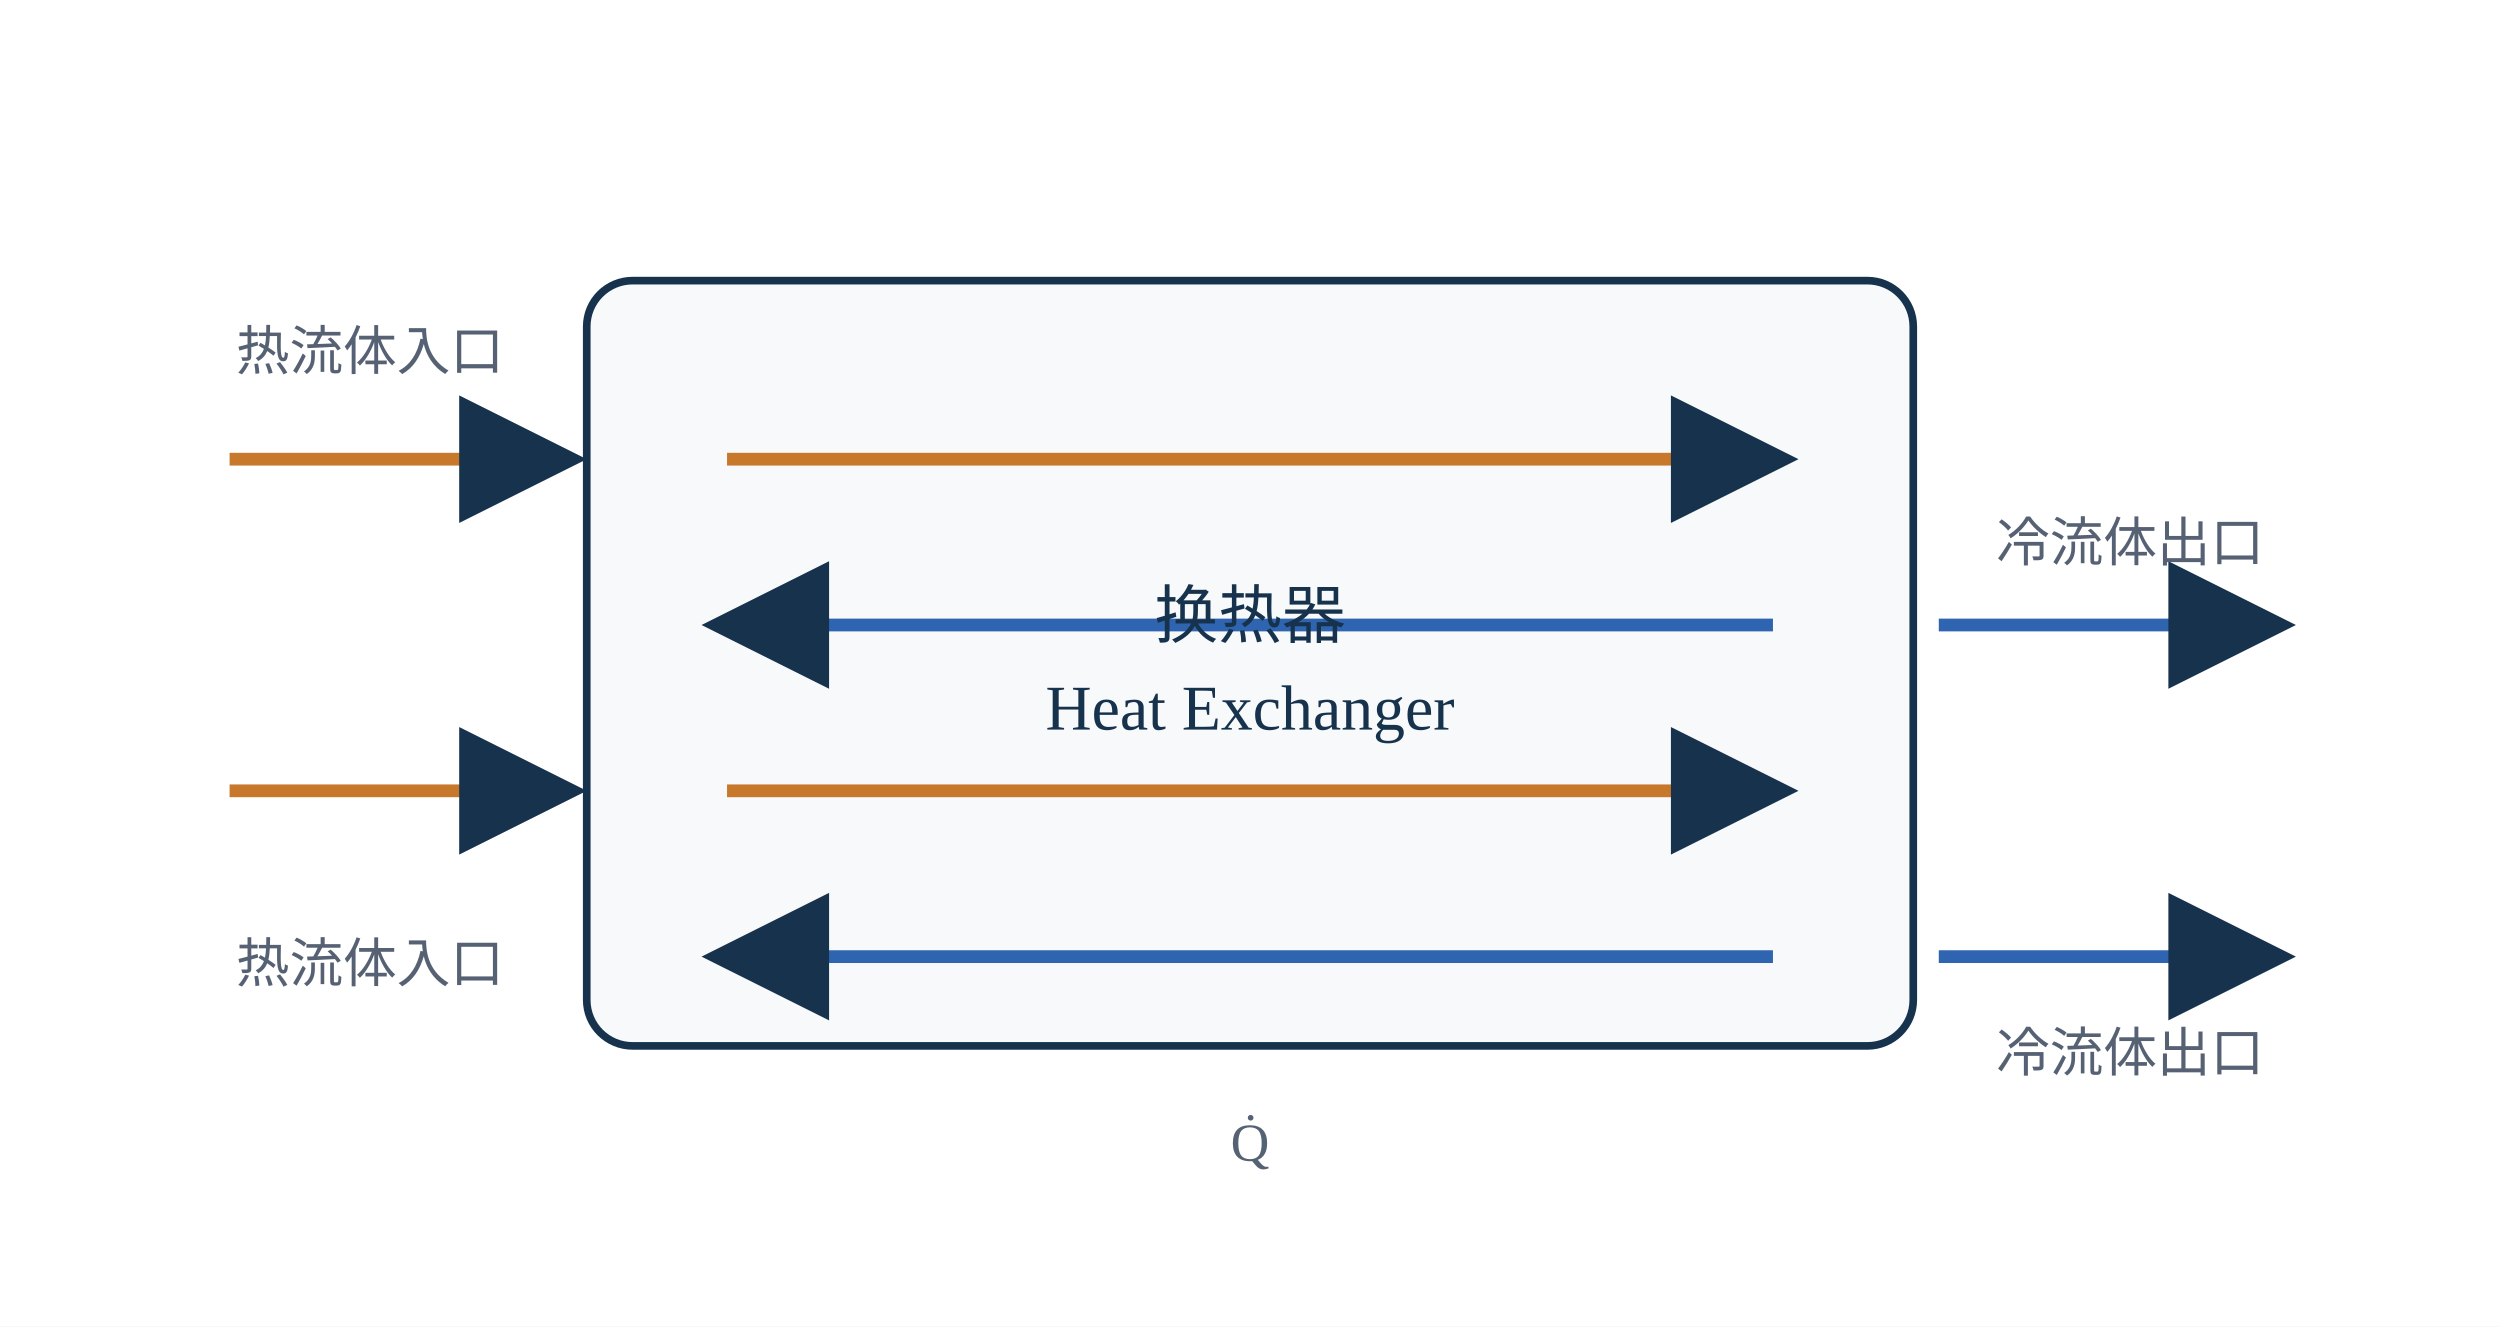
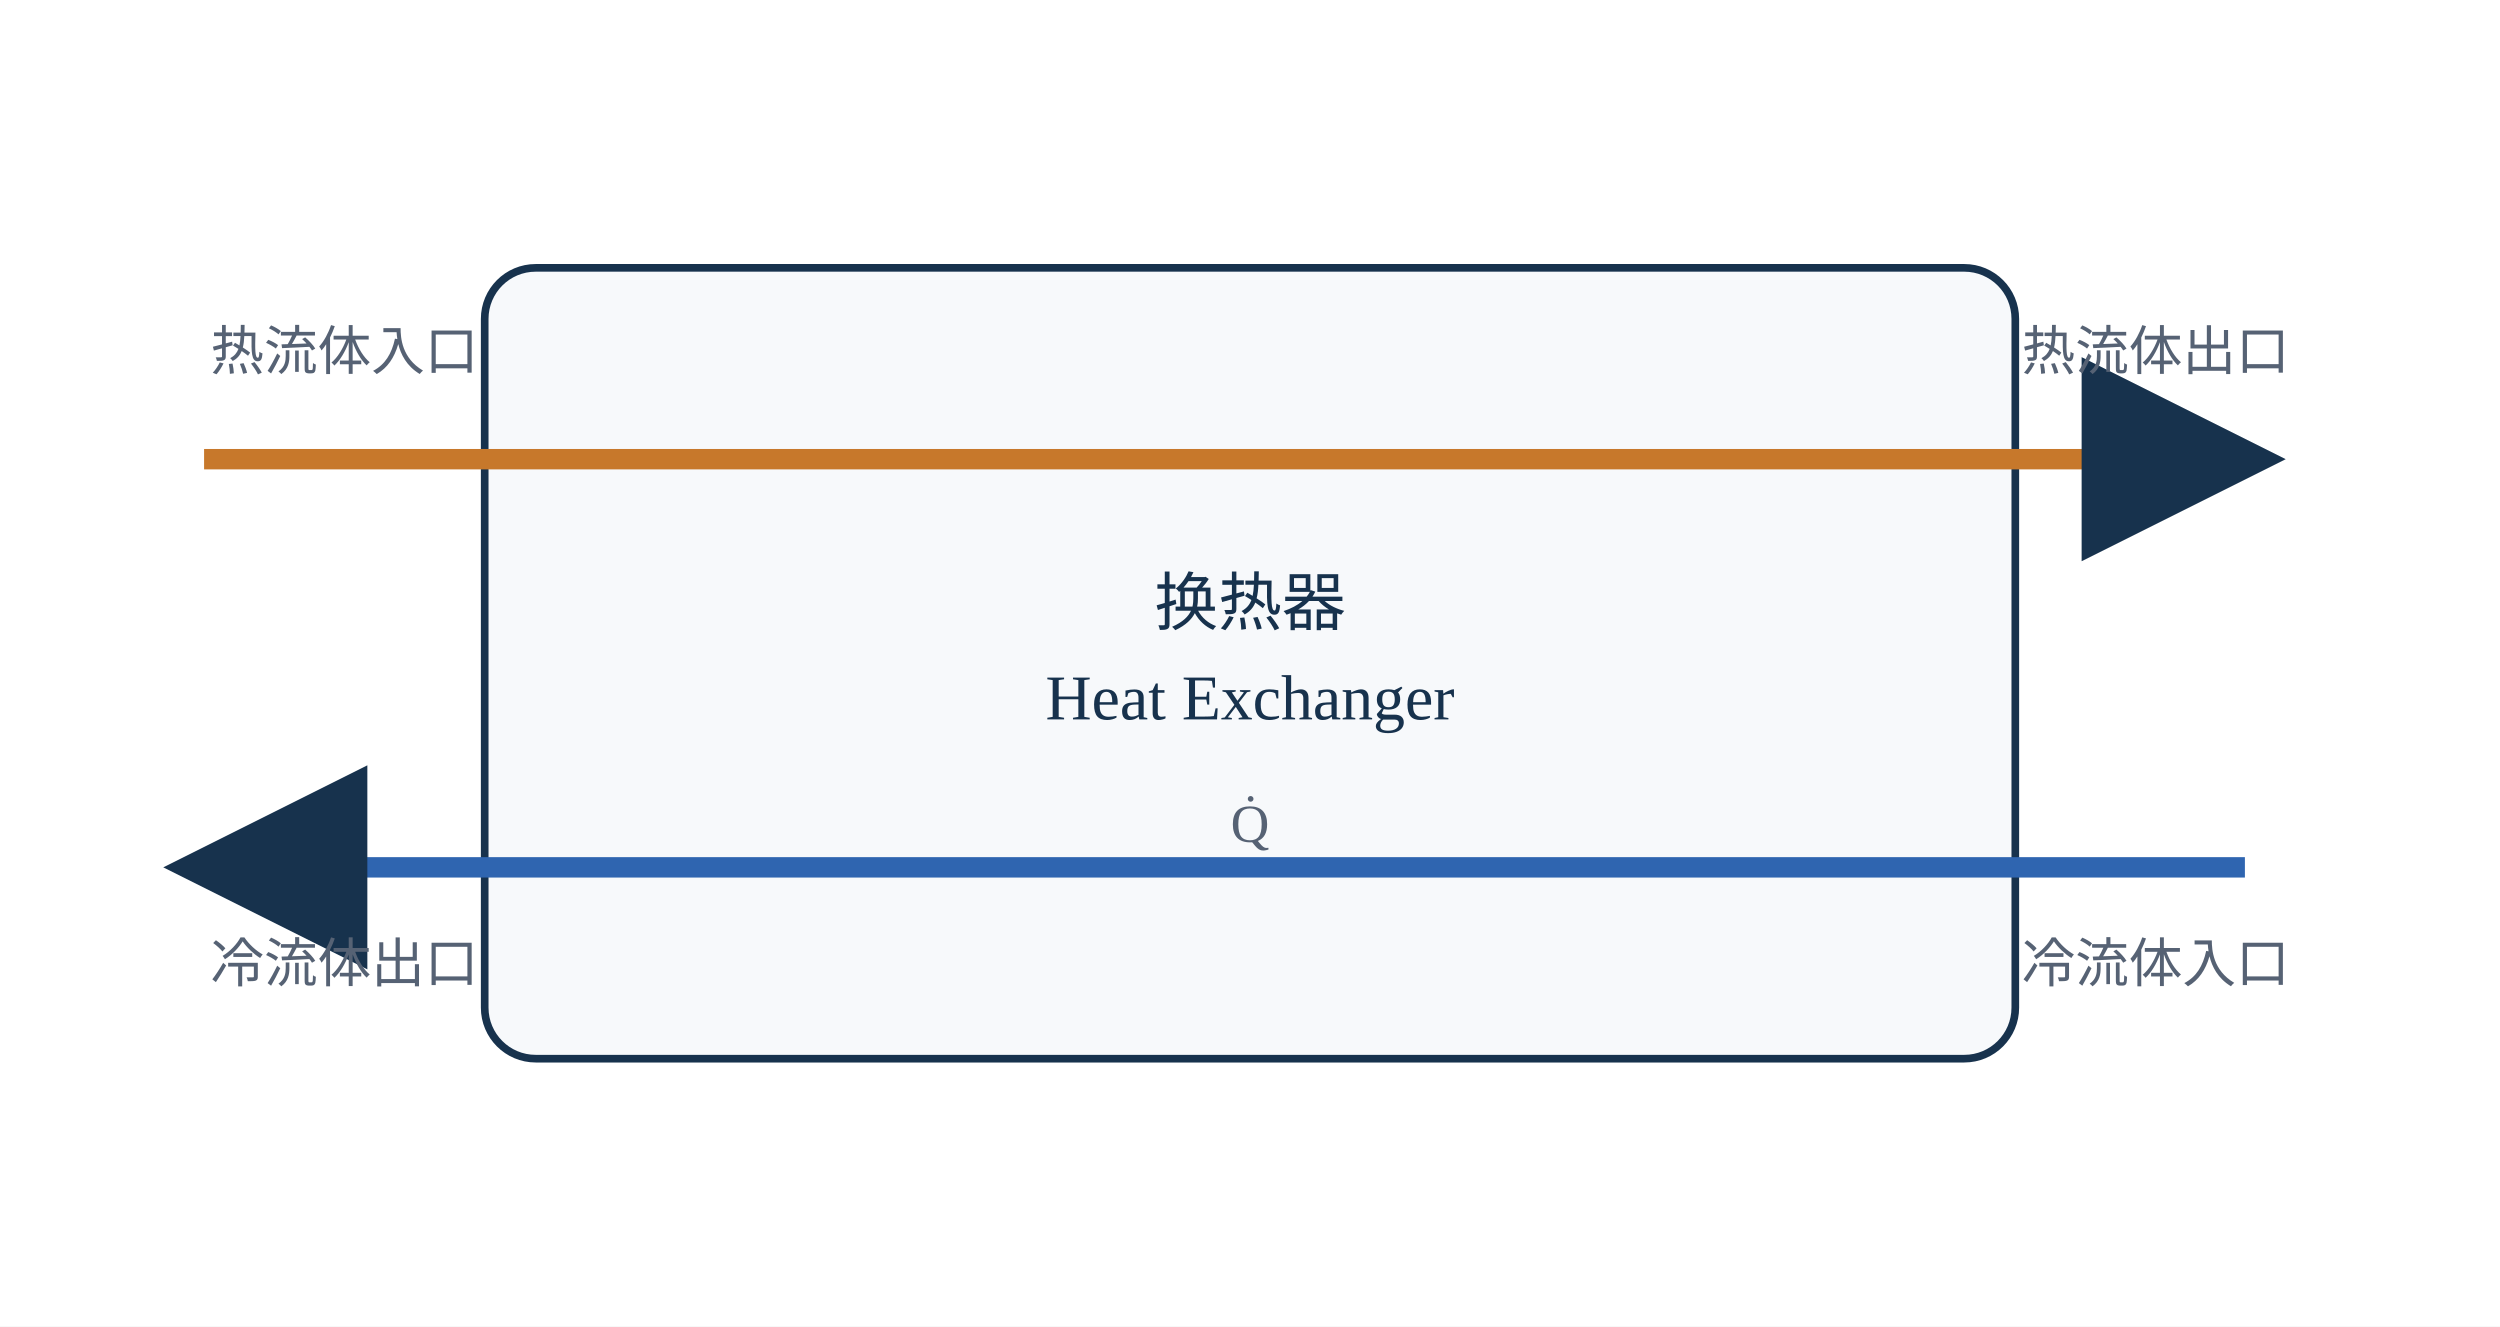
<svg xmlns="http://www.w3.org/2000/svg" viewBox="0 0 980 520" role="img" aria-label="Heat exchanger control volume">
  <defs>
    <marker id="arrow" markerWidth="10" markerHeight="10" refX="8" refY="5" orient="auto">
      <path d="M0,0 L10,5 L0,10 Z" fill="#17324d" />
    </marker>
    <style>
-       .shell{fill:#f7f9fb;stroke:#17324d;stroke-width:3}.tube{stroke:#2f65b0;stroke-width:10;fill:none}.hot{stroke:#c7782b;stroke-width:5;fill:none;marker-end:url(#arrow)}.cold{stroke:#2f65b0;stroke-width:5;fill:none;marker-end:url(#arrow)}.label{font-family:'Times New Roman','SimSun','宋体','Songti SC',serif;font-size:25px;fill:#17324d;text-anchor:middle}.minor{font-family:'Times New Roman','SimSun','宋体','Songti SC',serif;font-size:21px;fill:#566274;text-anchor:middle}
+       .shell{fill:#f7f9fb;stroke:#17324d;stroke-width:3}.hot{stroke:#c7782b;stroke-width:8;fill:none;marker-end:url(#arrow)}.cold{stroke:#2f65b0;stroke-width:8;fill:none;marker-end:url(#arrow)}.label{font-family:'Times New Roman','SimSun','宋体','Songti SC',serif;font-size:25px;fill:#17324d;text-anchor:middle}.minor{font-family:'Times New Roman','SimSun','宋体','Songti SC',serif;font-size:21px;fill:#566274;text-anchor:middle}
    </style>
  </defs>
  <rect width="980" height="520" fill="#fff" />
-   <rect x="230" y="110" width="520" height="300" rx="18" class="shell" />
-   <path d="M285 180 H695" class="hot" />
-   <path d="M695 245 H285" class="cold" />
-   <path d="M285 310 H695" class="hot" />
-   <path d="M695 375 H285" class="cold" />
-   <path d="M90 180 H220" class="hot" />
-   <path d="M760 245 H890" class="cold" />
-   <path d="M90 310 H220" class="hot" />
-   <path d="M760 375 H890" class="cold" />
-   <text x="490" y="250" class="label">换热器</text>
-   <text x="490" y="286" class="label">Heat Exchanger</text>
-   <text x="145" y="145" class="minor">热流体入口</text>
-   <text x="835" y="220" class="minor">冷流体出口</text>
-   <text x="145" y="385" class="minor">热流体入口</text>
-   <text x="835" y="420" class="minor">冷流体出口</text>
-   <text x="490" y="455" class="minor">Q̇</text>
+   <rect x="190" y="105" width="600" height="310" rx="20" class="shell" />
+   <path d="M80 180 H880" class="hot" />
+   <path d="M880 340 H80" class="cold" />
+   <text x="135" y="145" class="minor">热流体入口</text>
+   <text x="845" y="145" class="minor">热流体出口</text>
+   <text x="845" y="385" class="minor">冷流体入口</text>
+   <text x="135" y="385" class="minor">冷流体出口</text>
+   <text x="490" y="245" class="label">换热器</text>
+   <text x="490" y="282" class="label">Heat Exchanger</text>
+   <text x="490" y="330" class="minor">Q̇</text>
</svg>
